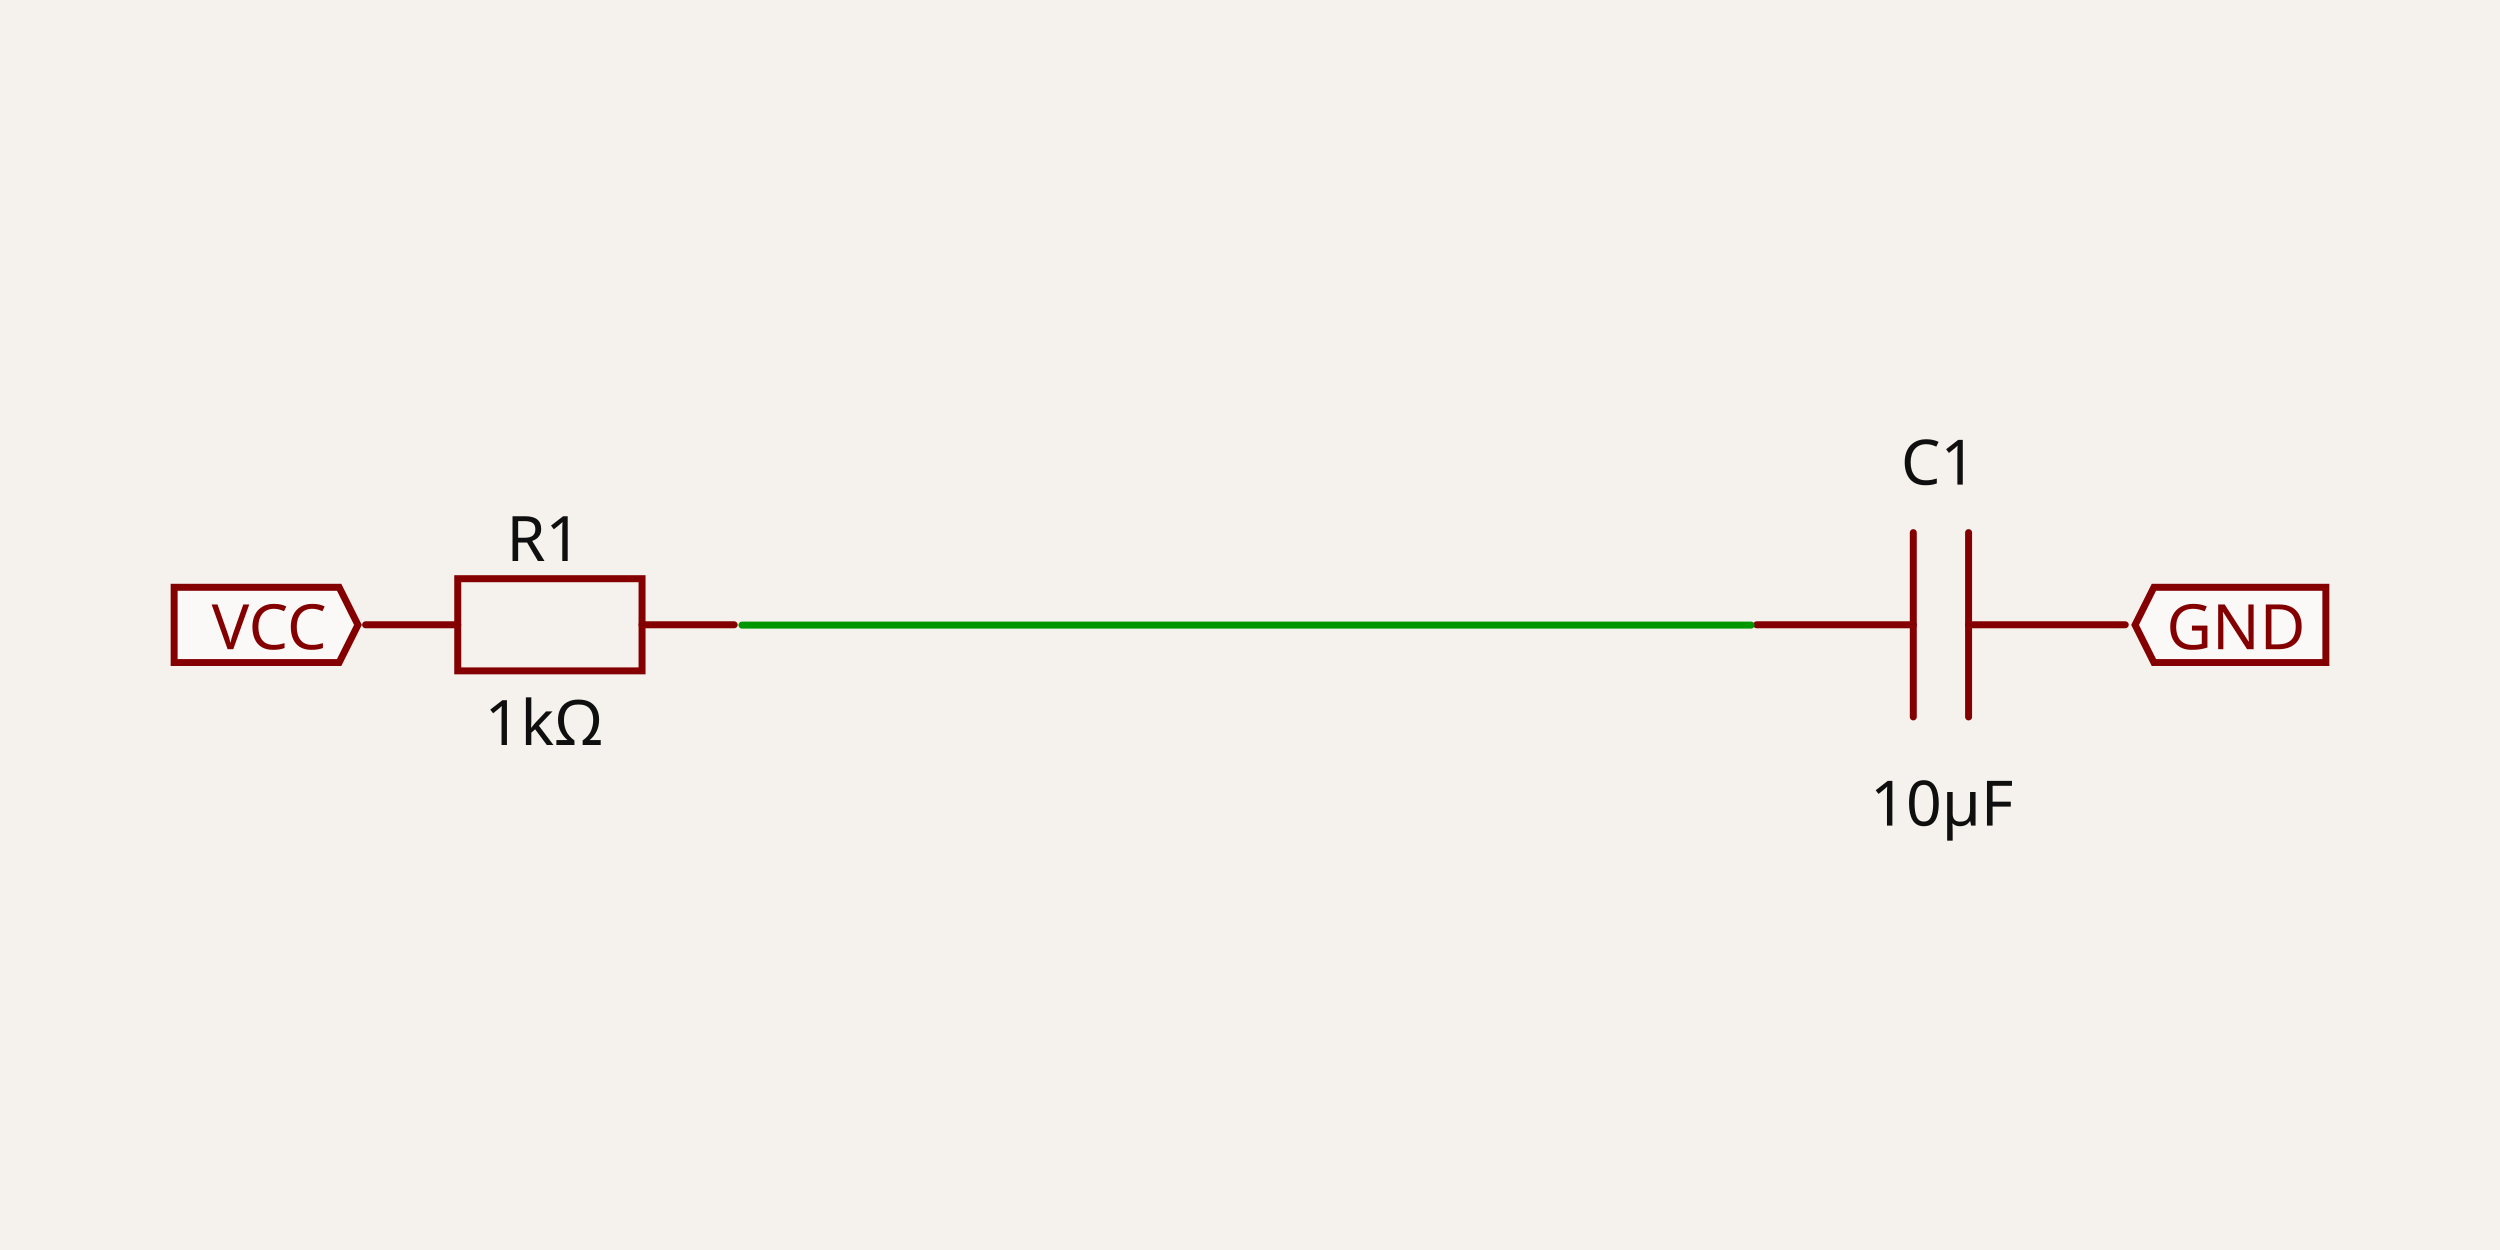
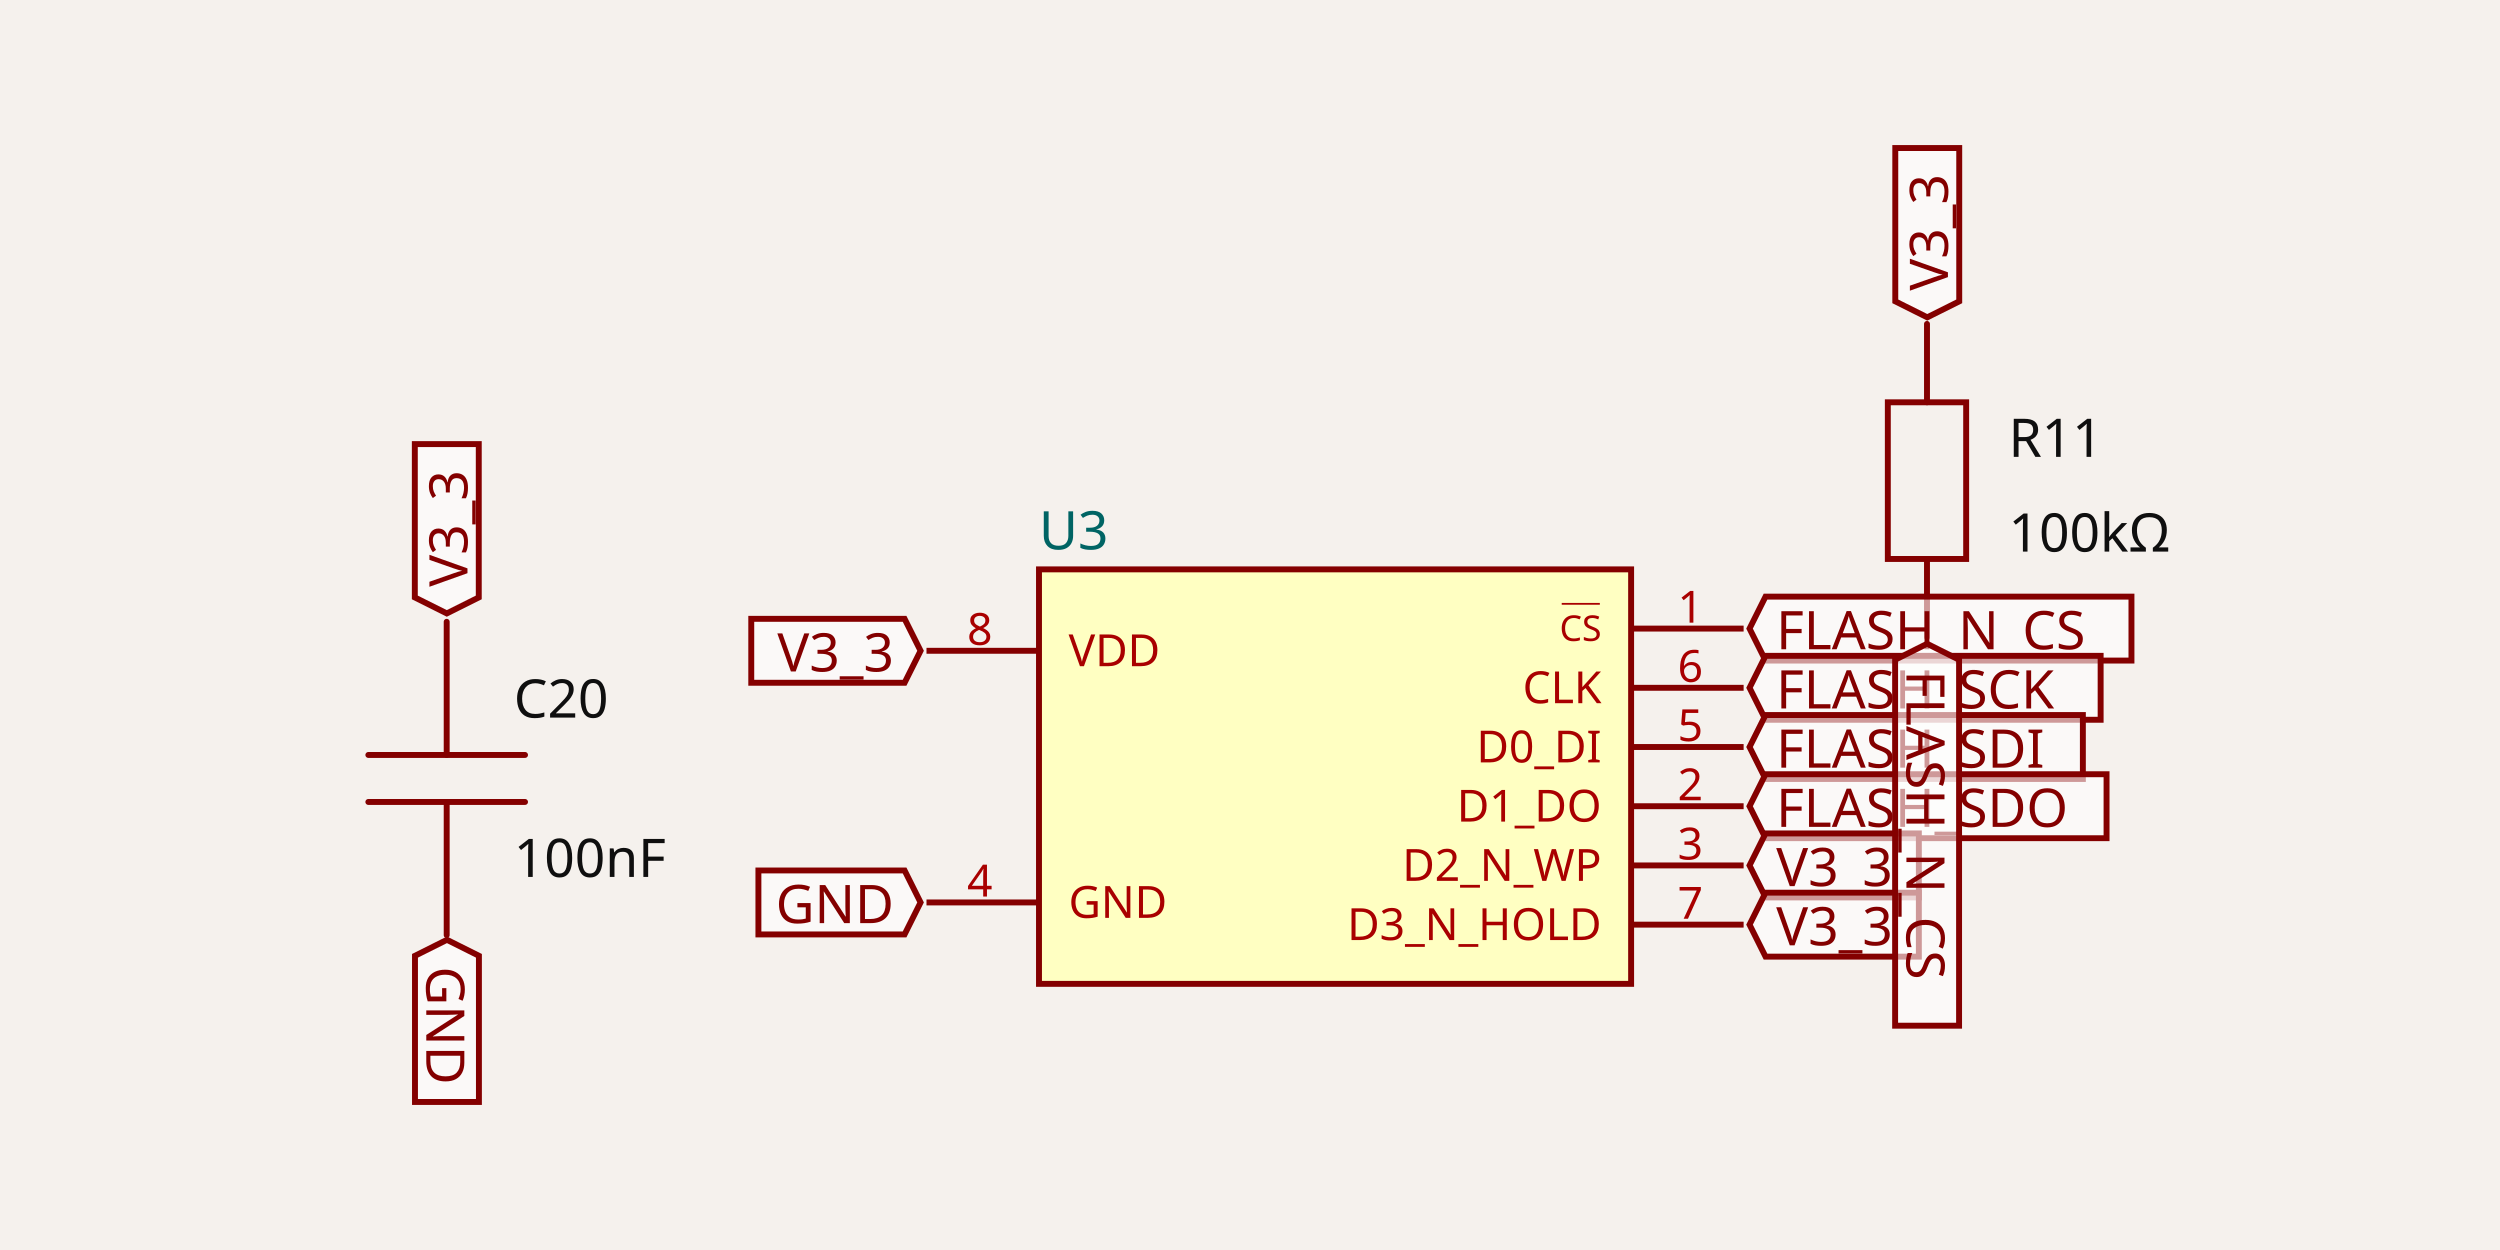
- <svg xmlns="http://www.w3.org/2000/svg" width="1200" height="600" style="background-color: rgb(245, 241, 237)" data-real-to-screen-transform="matrix(167.1782631107,0,0,-167.1782631107,598.3350215242,300)" data-software-used-string="@tscircuit/core@0.0.534">
+ <svg xmlns="http://www.w3.org/2000/svg" width="1200" height="600" style="background-color: rgb(245, 241, 237)" data-real-to-screen-transform="matrix(142.1093768504,0,0,-142.1093768504,640.8268373558,372.7752587575)">
  <style>
              .boundary { fill: rgb(245, 241, 237); }
              .schematic-boundary { fill: none; stroke: #fff; }
              .component { fill: none; stroke: rgb(132, 0, 0); }
              .chip { fill: rgb(255, 255, 194); stroke: rgb(132, 0, 0); }
              .component-pin { fill: none; stroke: rgb(132, 0, 0); }
              .trace:hover {
                filter: invert(1);
              }
              .trace:hover .trace-crossing-outline {
                opacity: 0;
              }
              .trace:hover .trace-junction {
                filter: invert(1);
              }
              .text { font-family: sans-serif; fill: rgb(0, 150, 0); }
              .pin-number { fill: rgb(169, 0, 0); }
              .port-label { fill: rgb(0, 100, 100); }
              .component-name { fill: rgb(0, 100, 100); }
            </style>
  <rect class="boundary" x="0" y="0" width="1200" height="600" />
  <g data-circuit-json-type="schematic_component" data-schematic-component-id="schematic_component_0">
-     <rect class="component-overlay" x="175.483" y="277.778" width="176.93" height="44.233" fill="transparent" />
-     <path d="M 175.483 299.895 L 219.715 299.895" stroke="rgb(132, 0, 0)" fill="none" stroke-width="3.344px" stroke-linecap="round" />
-     <path d="M 308.18 299.895 L 352.413 299.895" stroke="rgb(132, 0, 0)" fill="none" stroke-width="3.344px" stroke-linecap="round" />
-     <path d="M 263.948 277.778 L 308.18 277.778 L 308.18 322.011 L 219.715 322.011 L 219.715 277.778 L 263.948 277.778" stroke="rgb(132, 0, 0)" fill="none" stroke-width="3.344px" stroke-linecap="round" />
-     <text x="261.053" y="269.278" fill="rgb(15, 15, 15)" font-family="sans-serif" text-anchor="middle" dominant-baseline="auto" font-size="30.092px">R1</text>
-     <text x="261.053" y="334.243" fill="rgb(15, 15, 15)" font-family="sans-serif" text-anchor="middle" dominant-baseline="hanging" font-size="30.092px">1kΩ</text>
+     <rect class="component chip" x="498.717" y="273.299" width="284.219" height="198.953" stroke-width="2.842px" fill="rgb(255, 255, 194)" stroke="rgb(132, 0, 0)" />
+     <rect class="component-overlay" x="498.717" y="273.299" width="284.219" height="198.953" fill="transparent" />
+     <text x="498.717" y="490.726" fill="#006464" text-anchor="start" dominant-baseline="middle" font-family="sans-serif" font-size="25.58px" transform="rotate(0, 498.7175, 490.726)" />
+     <text x="498.717" y="254.824" fill="#006464" text-anchor="start" dominant-baseline="middle" font-family="sans-serif" font-size="25.58px" transform="rotate(0, 498.7175, 254.8245)">U3</text>
+     <line class="component-pin" x1="444.716" y1="312.379" x2="498.717" y2="312.379" stroke-width="2.842px" />
+     <text class="pin-number" x="470.296" y="309.537" style="font-family: sans-serif;" fill="rgb(169, 0, 0)" text-anchor="middle" dominant-baseline="auto" font-size="21.316px" transform="">8</text>
+     <text class="pin-number" x="512.928" y="312.379" style="font-family: sans-serif;" fill="rgb(169, 0, 0)" text-anchor="start" dominant-baseline="middle" font-size="21.316px" transform="">VDD</text>
+     <line class="component-pin" x1="444.716" y1="433.172" x2="498.717" y2="433.172" stroke-width="2.842px" />
+     <text class="pin-number" x="470.296" y="430.33" style="font-family: sans-serif;" fill="rgb(169, 0, 0)" text-anchor="middle" dominant-baseline="auto" font-size="21.316px" transform="">4</text>
+     <text class="pin-number" x="512.928" y="433.172" style="font-family: sans-serif;" fill="rgb(169, 0, 0)" text-anchor="start" dominant-baseline="middle" font-size="21.316px" transform="">GND</text>
+     <line class="component-pin" x1="836.938" y1="301.721" x2="782.936" y2="301.721" stroke-width="2.842px" />
+     <text class="pin-number" x="811.358" y="298.878" style="font-family: sans-serif;" fill="rgb(169, 0, 0)" text-anchor="middle" dominant-baseline="auto" font-size="21.316px" transform="">1</text>
+     <text class="pin-number" x="768.725" y="301.721" style="font-family: sans-serif; text-decoration: overline;" fill="rgb(169, 0, 0)" text-anchor="end" dominant-baseline="middle" font-size="17.053px" transform="">CS</text>
+     <line class="component-pin" x1="836.938" y1="330.142" x2="782.936" y2="330.142" stroke-width="2.842px" />
+     <text class="pin-number" x="811.358" y="327.3" style="font-family: sans-serif;" fill="rgb(169, 0, 0)" text-anchor="middle" dominant-baseline="auto" font-size="21.316px" transform="">6</text>
+     <text class="pin-number" x="768.725" y="330.142" style="font-family: sans-serif;" fill="rgb(169, 0, 0)" text-anchor="end" dominant-baseline="middle" font-size="21.316px" transform="">CLK</text>
+     <line class="component-pin" x1="836.938" y1="358.564" x2="782.936" y2="358.564" stroke-width="2.842px" />
+     <text class="pin-number" x="811.358" y="355.722" style="font-family: sans-serif;" fill="rgb(169, 0, 0)" text-anchor="middle" dominant-baseline="auto" font-size="21.316px" transform="">5</text>
+     <text class="pin-number" x="768.725" y="358.564" style="font-family: sans-serif;" fill="rgb(169, 0, 0)" text-anchor="end" dominant-baseline="middle" font-size="21.316px" transform="">D0_DI</text>
+     <line class="component-pin" x1="836.938" y1="386.986" x2="782.936" y2="386.986" stroke-width="2.842px" />
+     <text class="pin-number" x="811.358" y="384.144" style="font-family: sans-serif;" fill="rgb(169, 0, 0)" text-anchor="middle" dominant-baseline="auto" font-size="21.316px" transform="">2</text>
+     <text class="pin-number" x="768.725" y="386.986" style="font-family: sans-serif;" fill="rgb(169, 0, 0)" text-anchor="end" dominant-baseline="middle" font-size="21.316px" transform="">D1_DO</text>
+     <line class="component-pin" x1="836.938" y1="415.408" x2="782.936" y2="415.408" stroke-width="2.842px" />
+     <text class="pin-number" x="811.358" y="412.566" style="font-family: sans-serif;" fill="rgb(169, 0, 0)" text-anchor="middle" dominant-baseline="auto" font-size="21.316px" transform="">3</text>
+     <text class="pin-number" x="768.725" y="415.408" style="font-family: sans-serif;" fill="rgb(169, 0, 0)" text-anchor="end" dominant-baseline="middle" font-size="21.316px" transform="">D2_N_WP</text>
+     <line class="component-pin" x1="836.938" y1="443.83" x2="782.936" y2="443.83" stroke-width="2.842px" />
+     <text class="pin-number" x="811.358" y="440.988" style="font-family: sans-serif;" fill="rgb(169, 0, 0)" text-anchor="middle" dominant-baseline="auto" font-size="21.316px" transform="">7</text>
+     <text class="pin-number" x="768.725" y="443.83" style="font-family: sans-serif;" fill="rgb(169, 0, 0)" text-anchor="end" dominant-baseline="middle" font-size="21.316px" transform="">D3_N_HOLD</text>
  </g>
  <g data-circuit-json-type="schematic_component" data-schematic-component-id="schematic_component_1">
-     <rect class="component-overlay" x="843.185" y="255.662" width="176.93" height="88.465" fill="transparent" />
-     <path d="M 1020.115 299.895 L 944.92 299.895" stroke="rgb(132, 0, 0)" fill="none" stroke-width="3.344px" stroke-linecap="round" />
-     <path d="M 918.38 299.895 L 843.185 299.895" stroke="rgb(132, 0, 0)" fill="none" stroke-width="3.344px" stroke-linecap="round" />
-     <path d="M 944.92 255.662 L 944.92 344.127" stroke="rgb(132, 0, 0)" fill="none" stroke-width="3.344px" stroke-linecap="round" />
-     <path d="M 918.38 255.662 L 918.38 344.127" stroke="rgb(132, 0, 0)" fill="none" stroke-width="3.344px" stroke-linecap="round" />
-     <text x="930.541" y="232.621" fill="rgb(15, 15, 15)" font-family="sans-serif" text-anchor="middle" dominant-baseline="auto" font-size="30.092px">C1</text>
-     <text x="932.048" y="372.948" fill="rgb(15, 15, 15)" font-family="sans-serif" text-anchor="middle" dominant-baseline="hanging" font-size="30.092px">10µF</text>
+     <rect class="component-overlay" x="176.809" y="298.461" width="75.2" height="150.399" fill="transparent" />
+     <path d="M 214.409 298.461 L 214.409 362.38" stroke="rgb(132, 0, 0)" fill="none" stroke-width="2.842px" stroke-linecap="round" />
+     <path d="M 214.409 384.94 L 214.409 448.86" stroke="rgb(132, 0, 0)" fill="none" stroke-width="2.842px" stroke-linecap="round" />
+     <path d="M 176.809 362.38 L 252.009 362.38" stroke="rgb(132, 0, 0)" fill="none" stroke-width="2.842px" stroke-linecap="round" />
+     <path d="M 176.809 384.94 L 252.009 384.94" stroke="rgb(132, 0, 0)" fill="none" stroke-width="2.842px" stroke-linecap="round" />
+     <text x="246.631" y="344.459" fill="rgb(15, 15, 15)" font-family="sans-serif" text-anchor="start" dominant-baseline="auto" font-size="25.58px">C20</text>
+     <text x="246.631" y="401.091" fill="rgb(15, 15, 15)" font-family="sans-serif" text-anchor="start" dominant-baseline="hanging" font-size="25.58px">100nF</text>
  </g>
-   <g class="trace" data-circuit-json-type="schematic_trace" data-schematic-trace-id="schematic_trace_0">
-     <path d="M 356.142 300.046 L 840.541 300.046" class="trace-invisible-hover-outline" stroke="rgb(0, 150, 0)" fill="none" stroke-width="26.749px" stroke-linecap="round" opacity="0" stroke-linejoin="round" />
-     <path d="M 356.142 300.046 L 840.541 300.046" stroke="rgb(0, 150, 0)" fill="none" stroke-width="3.344px" stroke-linecap="round" stroke-linejoin="round" />
+   <g data-circuit-json-type="schematic_component" data-schematic-component-id="schematic_component_2">
+     <rect class="component-overlay" x="906.156" y="155.493" width="37.6" height="150.399" fill="transparent" />
+     <path d="M 924.956 305.892 L 924.956 268.292" stroke="rgb(132, 0, 0)" fill="none" stroke-width="2.842px" stroke-linecap="round" />
+     <path d="M 924.956 193.092 L 924.956 155.493" stroke="rgb(132, 0, 0)" fill="none" stroke-width="2.842px" stroke-linecap="round" />
+     <path d="M 906.156 230.692 L 906.156 193.092 L 943.756 193.092 L 943.756 268.292 L 906.156 268.292 L 906.156 230.692" stroke="rgb(132, 0, 0)" fill="none" stroke-width="2.842px" stroke-linecap="round" />
+     <text x="964.124" y="210.415" fill="rgb(15, 15, 15)" font-family="sans-serif" text-anchor="start" dominant-baseline="middle" font-size="25.58px">R11</text>
+     <text x="964.124" y="255.89" fill="rgb(15, 15, 15)" font-family="sans-serif" text-anchor="start" dominant-baseline="middle" font-size="25.58px">100kΩ</text>
  </g>
-   <path class="net-label" d="     M 171.815,299.954     L 162.787,318.01     L 83.589,318.01     L 83.589,281.899     L 162.787,281.899     Z   " fill="rgba(255, 255, 255, 0.6)" stroke="rgb(132, 0, 0)" stroke-width="3.344px" />
-   <text class="net-label-text" x="156.769" y="299.954" fill="rgb(132, 0, 0)" text-anchor="end" dominant-baseline="central" font-family="sans-serif" font-variant-numeric="tabular-nums" font-size="30.092px" transform="">VCC</text>
-   <path class="net-label" d="     M 1024.842,299.954     L 1033.869,281.899     L 1116.411,281.899     L 1116.411,318.01     L 1033.869,318.01     Z   " fill="rgba(255, 255, 255, 0.6)" stroke="rgb(132, 0, 0)" stroke-width="3.344px" />
-   <text class="net-label-text" x="1039.888" y="299.954" fill="rgb(132, 0, 0)" text-anchor="start" dominant-baseline="central" font-family="sans-serif" font-variant-numeric="tabular-nums" font-size="30.092px" transform="">GND</text>
+   <path class="net-label" d="     M 441.874,312.379     L 434.2,327.727     L 360.606,327.727     L 360.606,297.031     L 434.2,297.031     Z   " fill="rgba(255, 255, 255, 0.6)" stroke="rgb(132, 0, 0)" stroke-width="2.842px" />
+   <text class="net-label-text" x="429.084" y="312.379" fill="rgb(132, 0, 0)" text-anchor="end" dominant-baseline="central" font-family="sans-serif" font-variant-numeric="tabular-nums" font-size="25.58px" transform="">V3_3</text>
+   <path class="net-label" d="     M 441.874,433.172     L 434.2,448.52     L 364.036,448.52     L 364.036,417.824     L 434.2,417.824     Z   " fill="rgba(255, 255, 255, 0.6)" stroke="rgb(132, 0, 0)" stroke-width="2.842px" />
+   <text class="net-label-text" x="429.084" y="433.172" fill="rgb(132, 0, 0)" text-anchor="end" dominant-baseline="central" font-family="sans-serif" font-variant-numeric="tabular-nums" font-size="25.58px" transform="">GND</text>
+   <path class="net-label" d="     M 839.78,301.721     L 847.454,286.373     L 1023.101,286.373     L 1023.101,317.068     L 847.454,317.068     Z   " fill="rgba(255, 255, 255, 0.6)" stroke="rgb(132, 0, 0)" stroke-width="2.842px" />
+   <text class="net-label-text" x="852.57" y="301.721" fill="rgb(132, 0, 0)" text-anchor="start" dominant-baseline="central" font-family="sans-serif" font-variant-numeric="tabular-nums" font-size="25.58px" transform="">FLASH_N_CS</text>
+   <path class="net-label" d="     M 839.78,330.142     L 847.454,314.795     L 1008.303,314.795     L 1008.303,345.49     L 847.454,345.49     Z   " fill="rgba(255, 255, 255, 0.6)" stroke="rgb(132, 0, 0)" stroke-width="2.842px" />
+   <text class="net-label-text" x="852.57" y="330.142" fill="rgb(132, 0, 0)" text-anchor="start" dominant-baseline="central" font-family="sans-serif" font-variant-numeric="tabular-nums" font-size="25.58px" transform="">FLASH_SCK</text>
+   <path class="net-label" d="     M 839.78,358.564     L 847.454,343.217     L 999.776,343.217     L 999.776,373.912     L 847.454,373.912     Z   " fill="rgba(255, 255, 255, 0.6)" stroke="rgb(132, 0, 0)" stroke-width="2.842px" />
+   <text class="net-label-text" x="852.57" y="358.564" fill="rgb(132, 0, 0)" text-anchor="start" dominant-baseline="central" font-family="sans-serif" font-variant-numeric="tabular-nums" font-size="25.58px" transform="">FLASH_SDI</text>
+   <path class="net-label" d="     M 839.78,386.986     L 847.454,371.638     L 1011.145,371.638     L 1011.145,402.334     L 847.454,402.334     Z   " fill="rgba(255, 255, 255, 0.6)" stroke="rgb(132, 0, 0)" stroke-width="2.842px" />
+   <text class="net-label-text" x="852.57" y="386.986" fill="rgb(132, 0, 0)" text-anchor="start" dominant-baseline="central" font-family="sans-serif" font-variant-numeric="tabular-nums" font-size="25.58px" transform="">FLASH_SDO</text>
+   <path class="net-label" d="     M 839.78,415.408     L 847.454,400.06     L 921.048,400.06     L 921.048,430.756     L 847.454,430.756     Z   " fill="rgba(255, 255, 255, 0.6)" stroke="rgb(132, 0, 0)" stroke-width="2.842px" />
+   <text class="net-label-text" x="852.57" y="415.408" fill="rgb(132, 0, 0)" text-anchor="start" dominant-baseline="central" font-family="sans-serif" font-variant-numeric="tabular-nums" font-size="25.58px" transform="">V3_3</text>
+   <path class="net-label" d="     M 839.78,443.83     L 847.454,428.482     L 921.048,428.482     L 921.048,459.178     L 847.454,459.178     Z   " fill="rgba(255, 255, 255, 0.6)" stroke="rgb(132, 0, 0)" stroke-width="2.842px" />
+   <text class="net-label-text" x="852.57" y="443.83" fill="rgb(132, 0, 0)" text-anchor="start" dominant-baseline="central" font-family="sans-serif" font-variant-numeric="tabular-nums" font-size="25.58px" transform="">V3_3</text>
+   <path class="net-label" d="     M 214.538,451.107     L 229.885,458.781     L 229.885,528.945     L 199.19,528.945     L 199.19,458.781     Z   " fill="rgba(255, 255, 255, 0.6)" stroke="rgb(132, 0, 0)" stroke-width="2.842px" />
+   <text class="net-label-text" x="214.538" y="463.897" fill="rgb(132, 0, 0)" text-anchor="start" dominant-baseline="central" font-family="sans-serif" font-variant-numeric="tabular-nums" font-size="25.58px" transform="rotate(90 214.5376 463.8971)">GND</text>
+   <path class="net-label" d="     M 214.46,294.443     L 199.112,286.769     L 199.112,213.176     L 229.808,213.176     L 229.808,286.769     Z   " fill="rgba(255, 255, 255, 0.6)" stroke="rgb(132, 0, 0)" stroke-width="2.842px" />
+   <text class="net-label-text" x="214.46" y="281.653" fill="rgb(132, 0, 0)" text-anchor="start" dominant-baseline="central" font-family="sans-serif" font-variant-numeric="tabular-nums" font-size="25.58px" transform="rotate(-90 214.4599 281.6534)">V3_3</text>
+   <path class="net-label" d="     M 925.007,309.009     L 940.355,316.683     L 940.355,492.331     L 909.659,492.331     L 909.659,316.683     Z   " fill="rgba(255, 255, 255, 0.6)" stroke="rgb(132, 0, 0)" stroke-width="2.842px" />
+   <text class="net-label-text" x="925.007" y="321.799" fill="rgb(132, 0, 0)" text-anchor="start" dominant-baseline="central" font-family="sans-serif" font-variant-numeric="tabular-nums" font-size="25.58px" transform="rotate(90 925.0068 321.7993)">FLASH_N_CS</text>
+   <path class="net-label" d="     M 925.084,152.322     L 909.737,144.648     L 909.737,71.055     L 940.432,71.055     L 940.432,144.648     Z   " fill="rgba(255, 255, 255, 0.6)" stroke="rgb(132, 0, 0)" stroke-width="2.842px" />
+   <text class="net-label-text" x="925.084" y="139.532" fill="rgb(132, 0, 0)" text-anchor="start" dominant-baseline="central" font-family="sans-serif" font-variant-numeric="tabular-nums" font-size="25.58px" transform="rotate(-90 925.0844 139.5325)">V3_3</text>
</svg>
